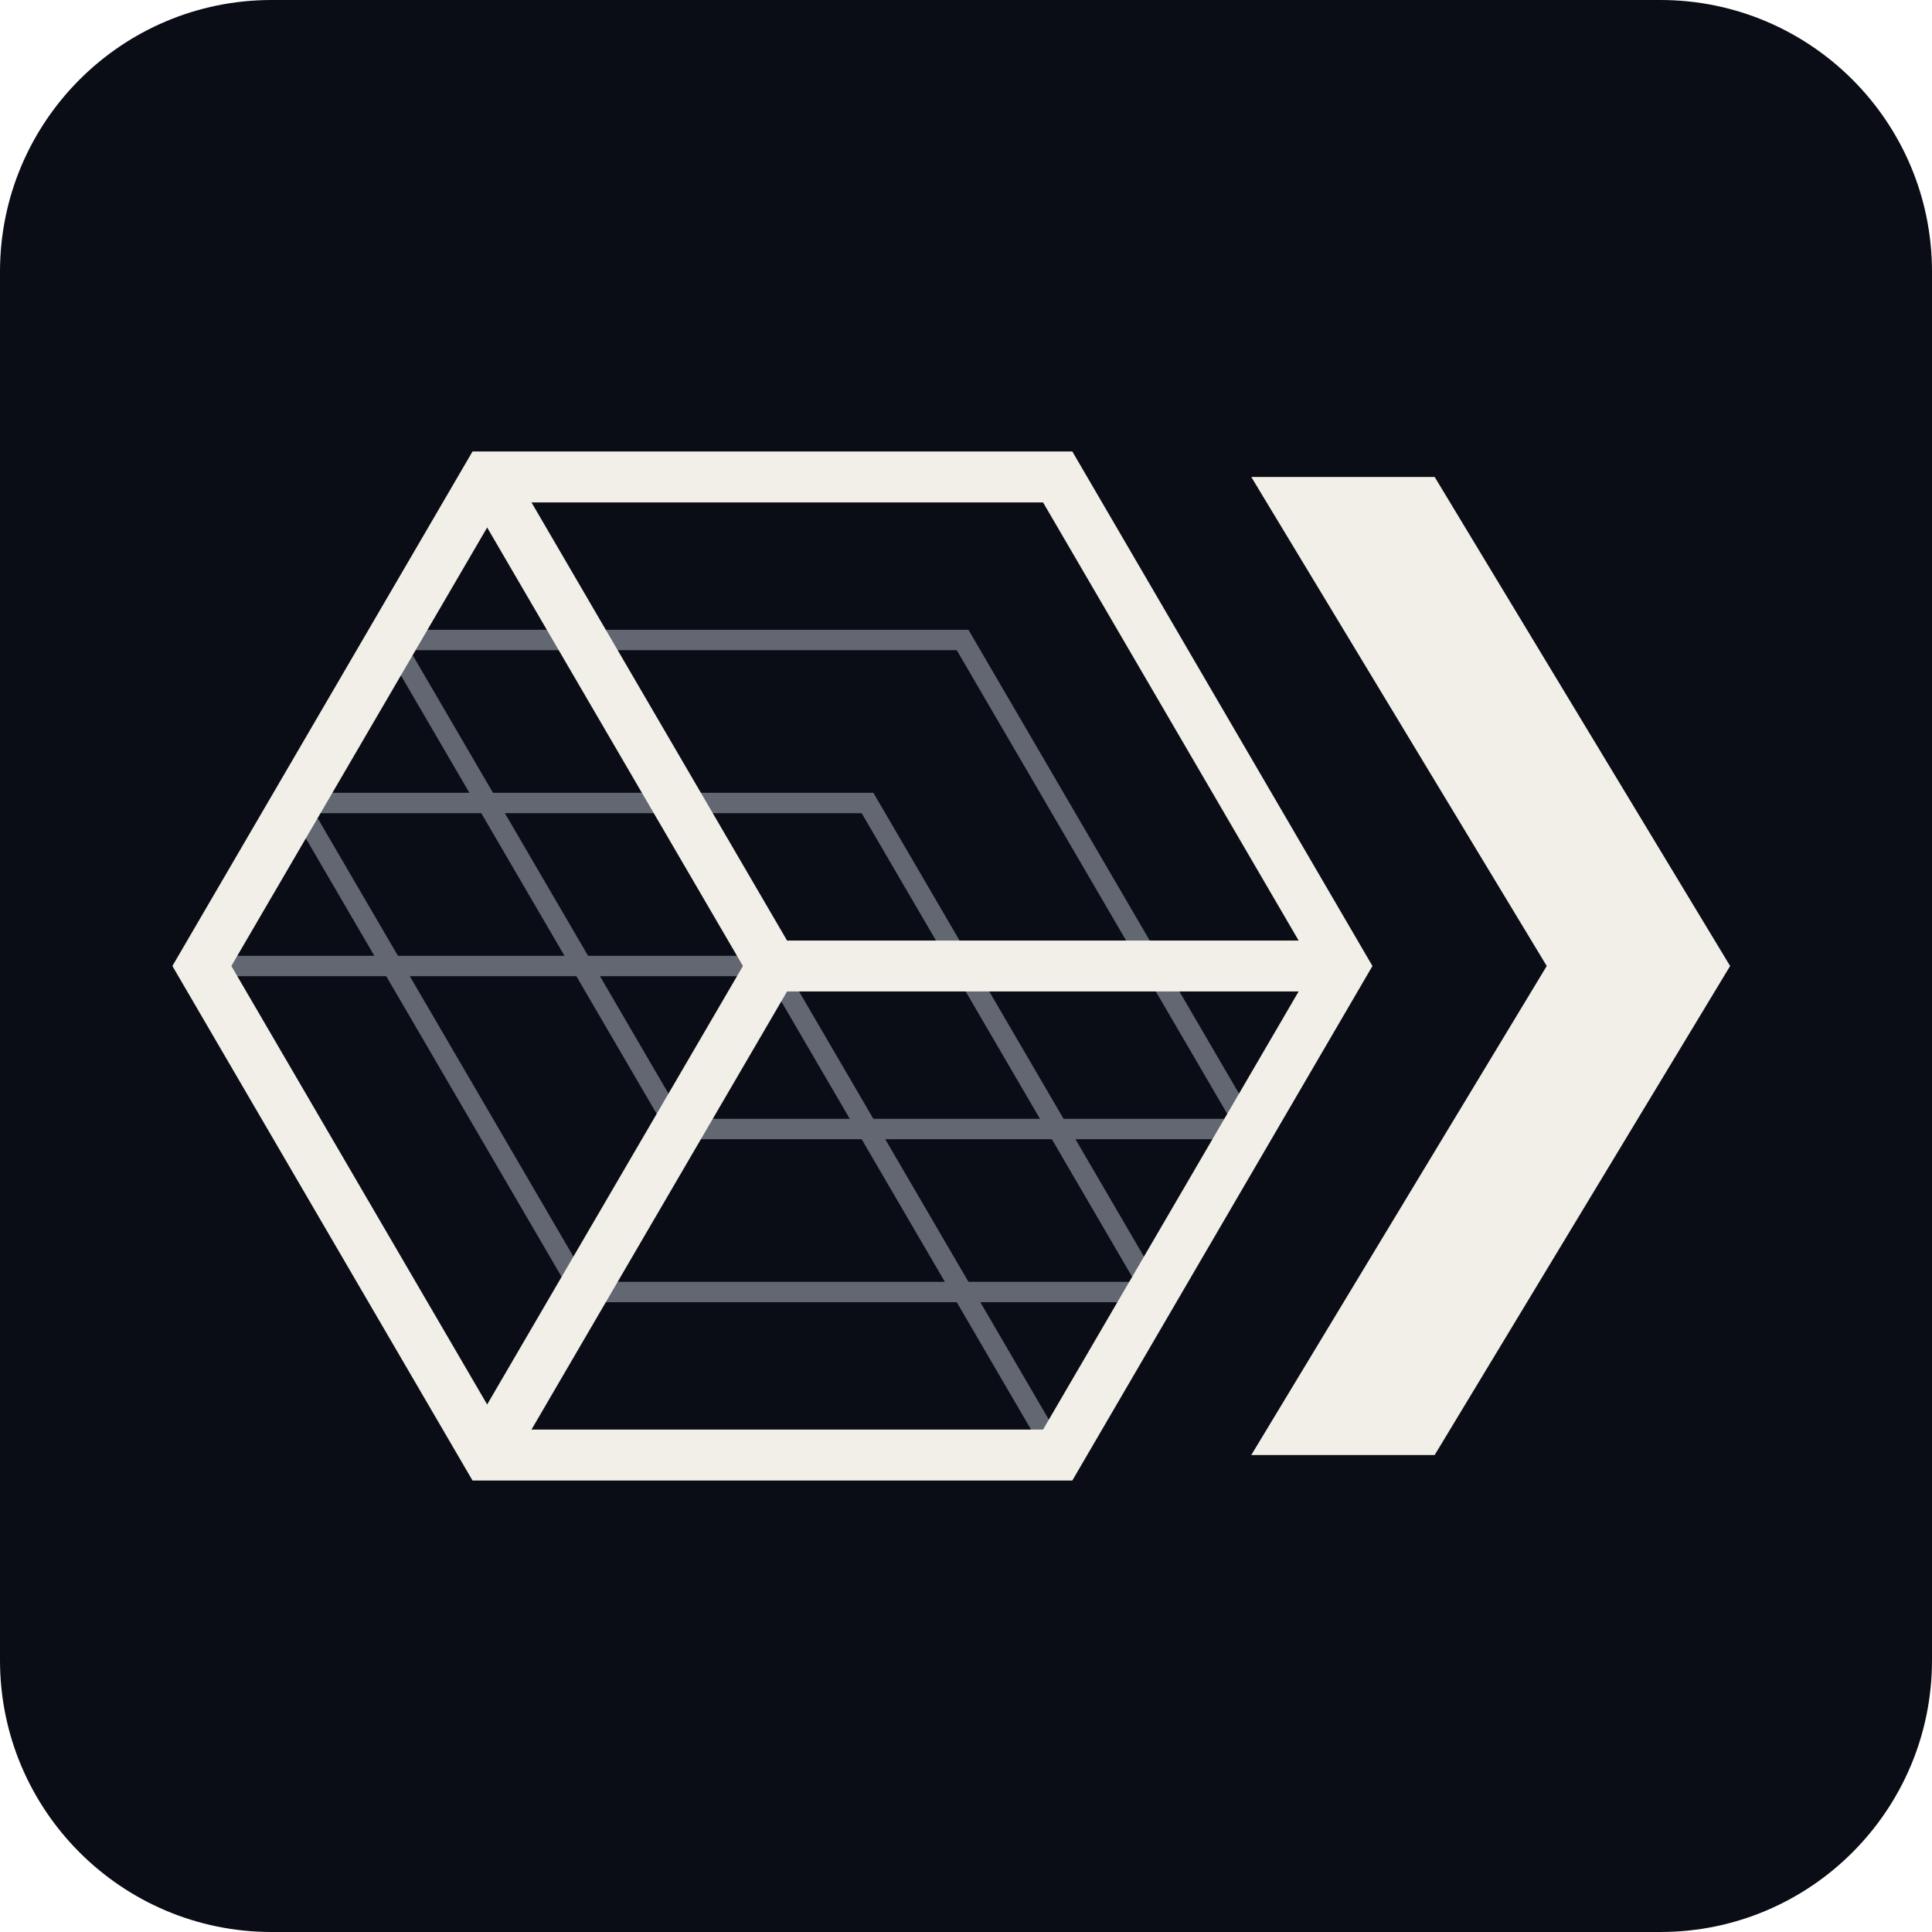
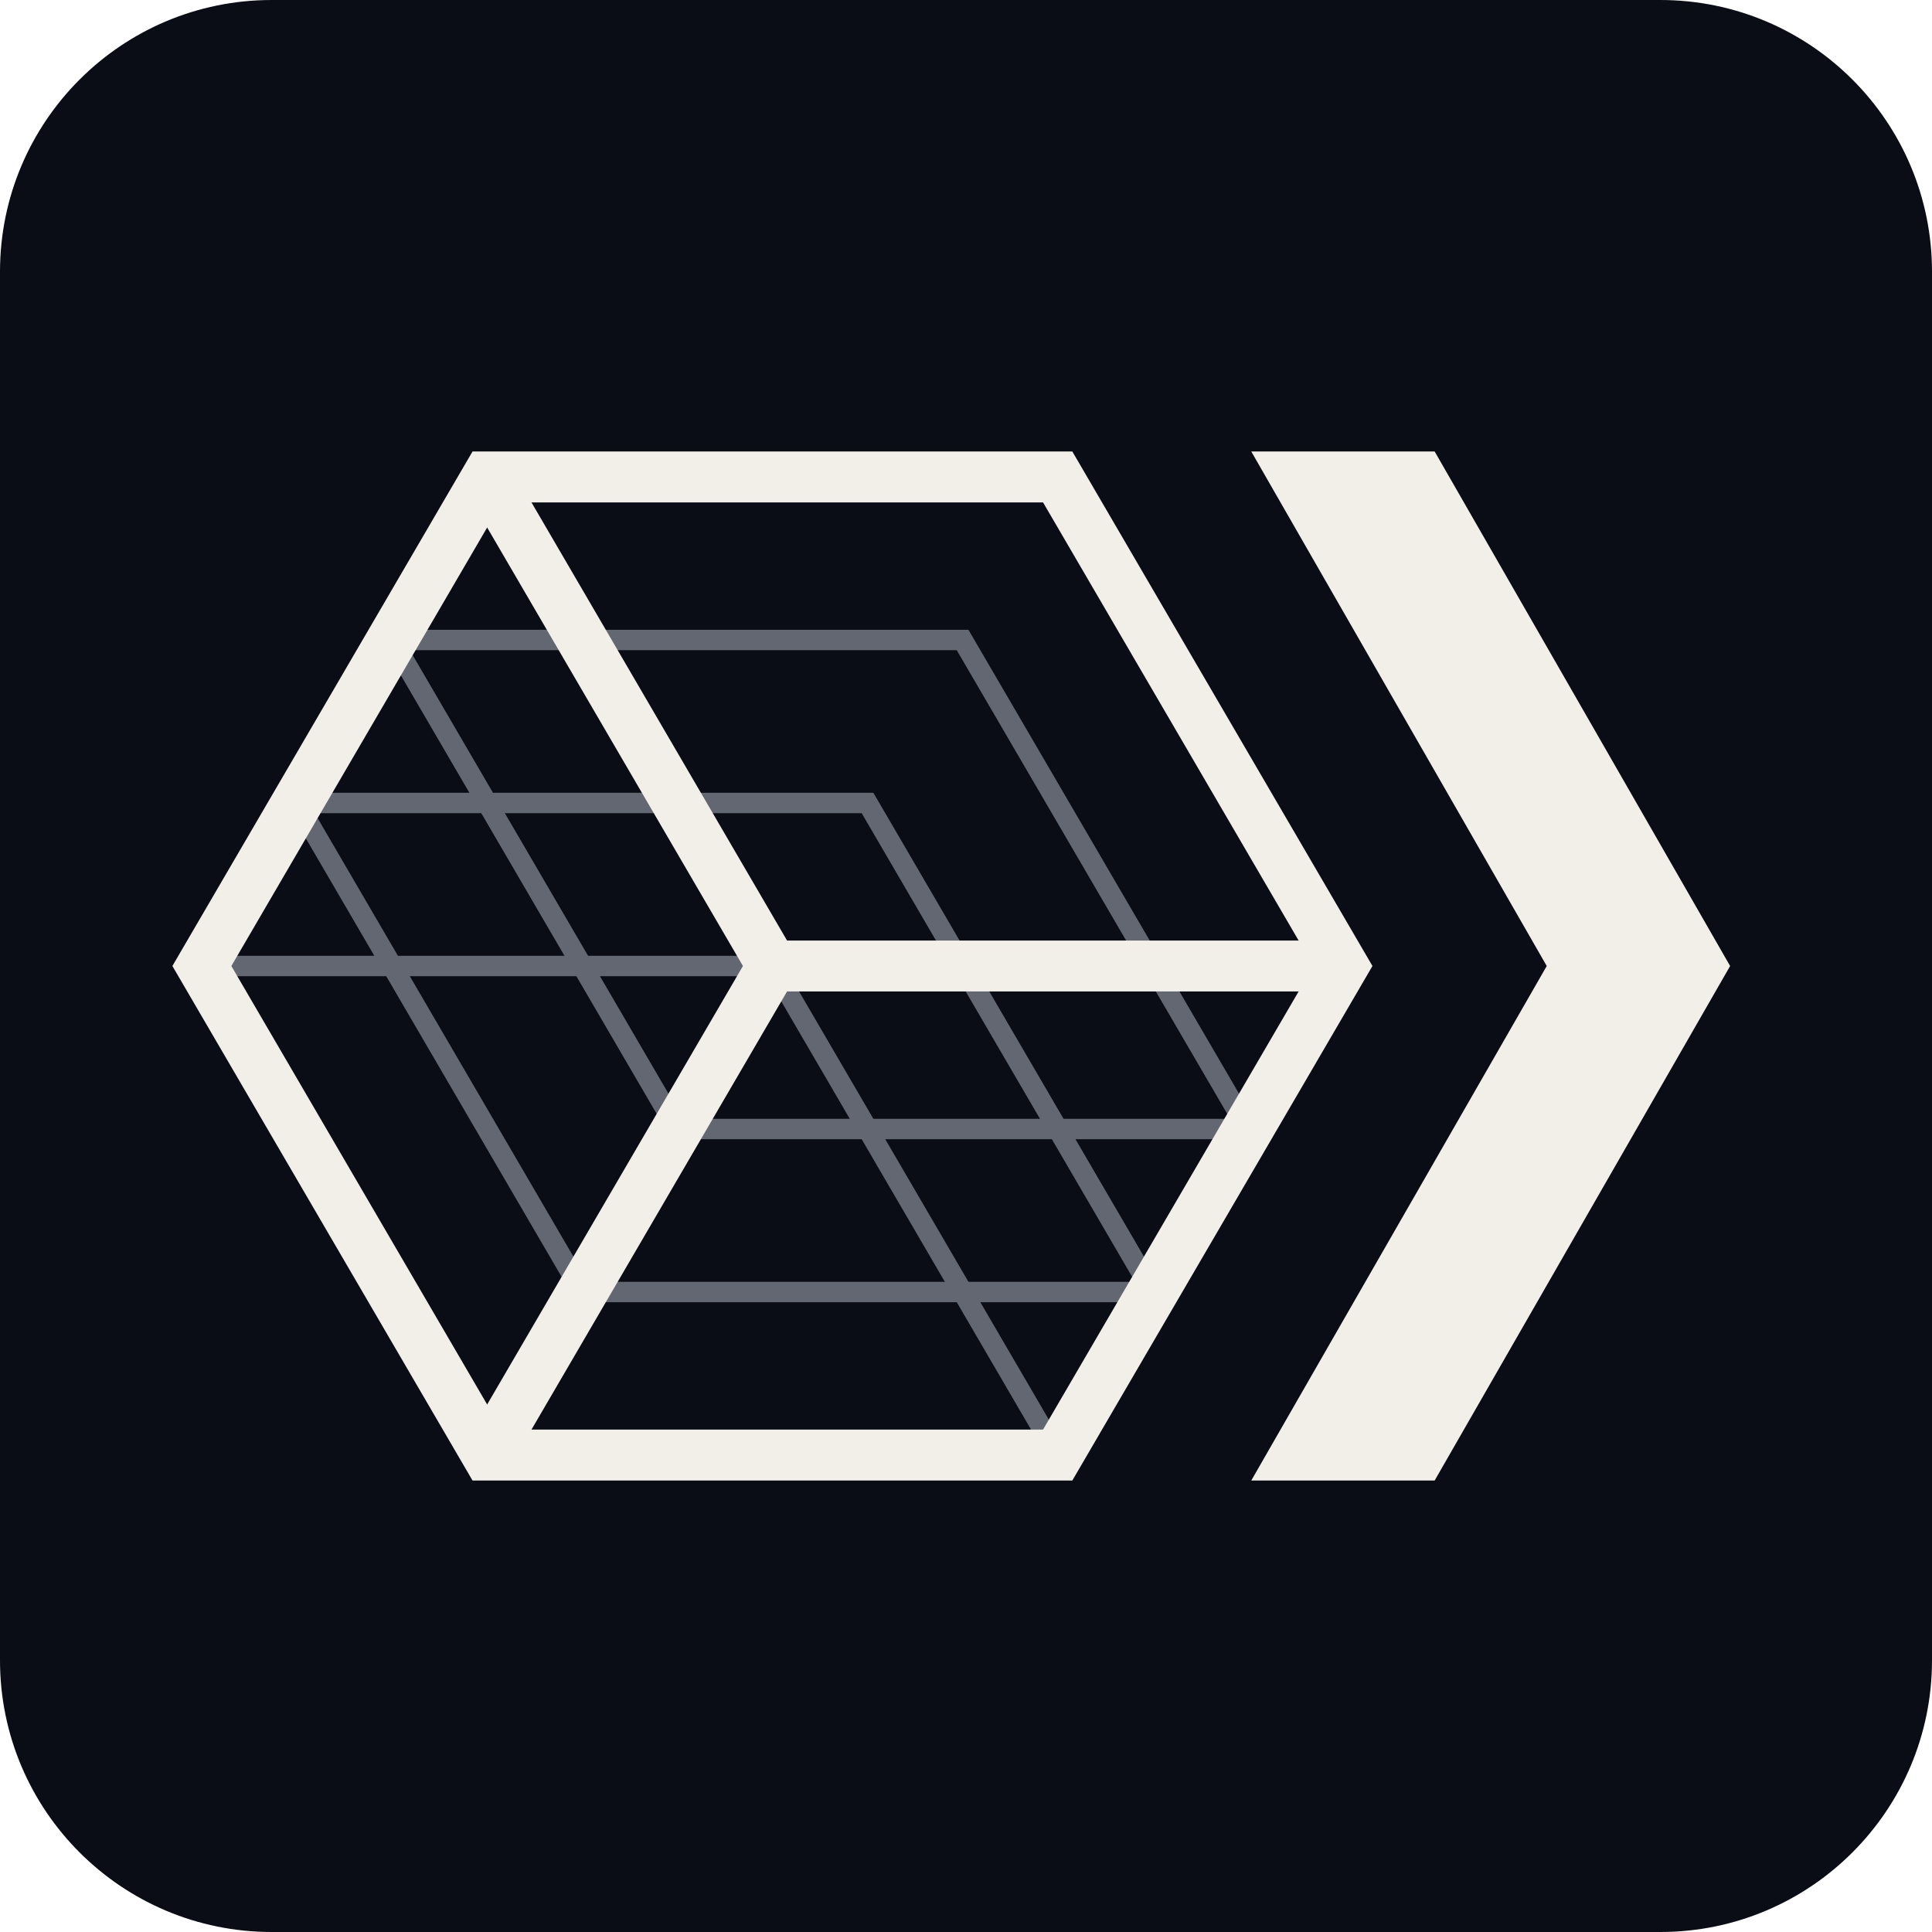
<svg xmlns="http://www.w3.org/2000/svg" viewBox="0 0 512 512" width="512" height="512" role="img" aria-label="OpenHCS">
  <rect width="512" height="512" rx="72" fill="#0A0D16" />
  <g transform="translate(40 104.8) scale(1.35)">
    <g id="array-processing-mark">
      <g id="array-slice-planes" fill="none" stroke="#9297A3" stroke-width="4" stroke-linecap="square" opacity="0.65" transform="rotate(180 122 112)">
        <path id="slice-plane-near" d="M215.33 144 103.33 144 47.33 48 159.33 48Z" />
        <path id="slice-plane-far" d="M196.67 176 84.67 176 28.67 80 140.67 80Z" />
        <path id="slice-plane-lower" d="M234 112 122 112 66 16 178 16Z" />
      </g>
      <g id="cube-wireframe" fill="none" stroke="#F1EFE8" stroke-width="10" stroke-linecap="butt" stroke-linejoin="miter">
        <path id="cube-outline" d="M66 16H178L234 112 178 208H66L10 112Z" />
        <path id="cube-face-edges" d="M66 16 122 112 66 208 M122 112H234" />
      </g>
-       <path id="processing-chevron" d="M216 16H252L310 112 252 208H216L274 112Z" fill="#F1EFE8" />
+       <path id="processing-chevron" d="M216 11H252L310 112 252 213H216L274 112Z" fill="#F1EFE8" />
    </g>
  </g>
</svg>
